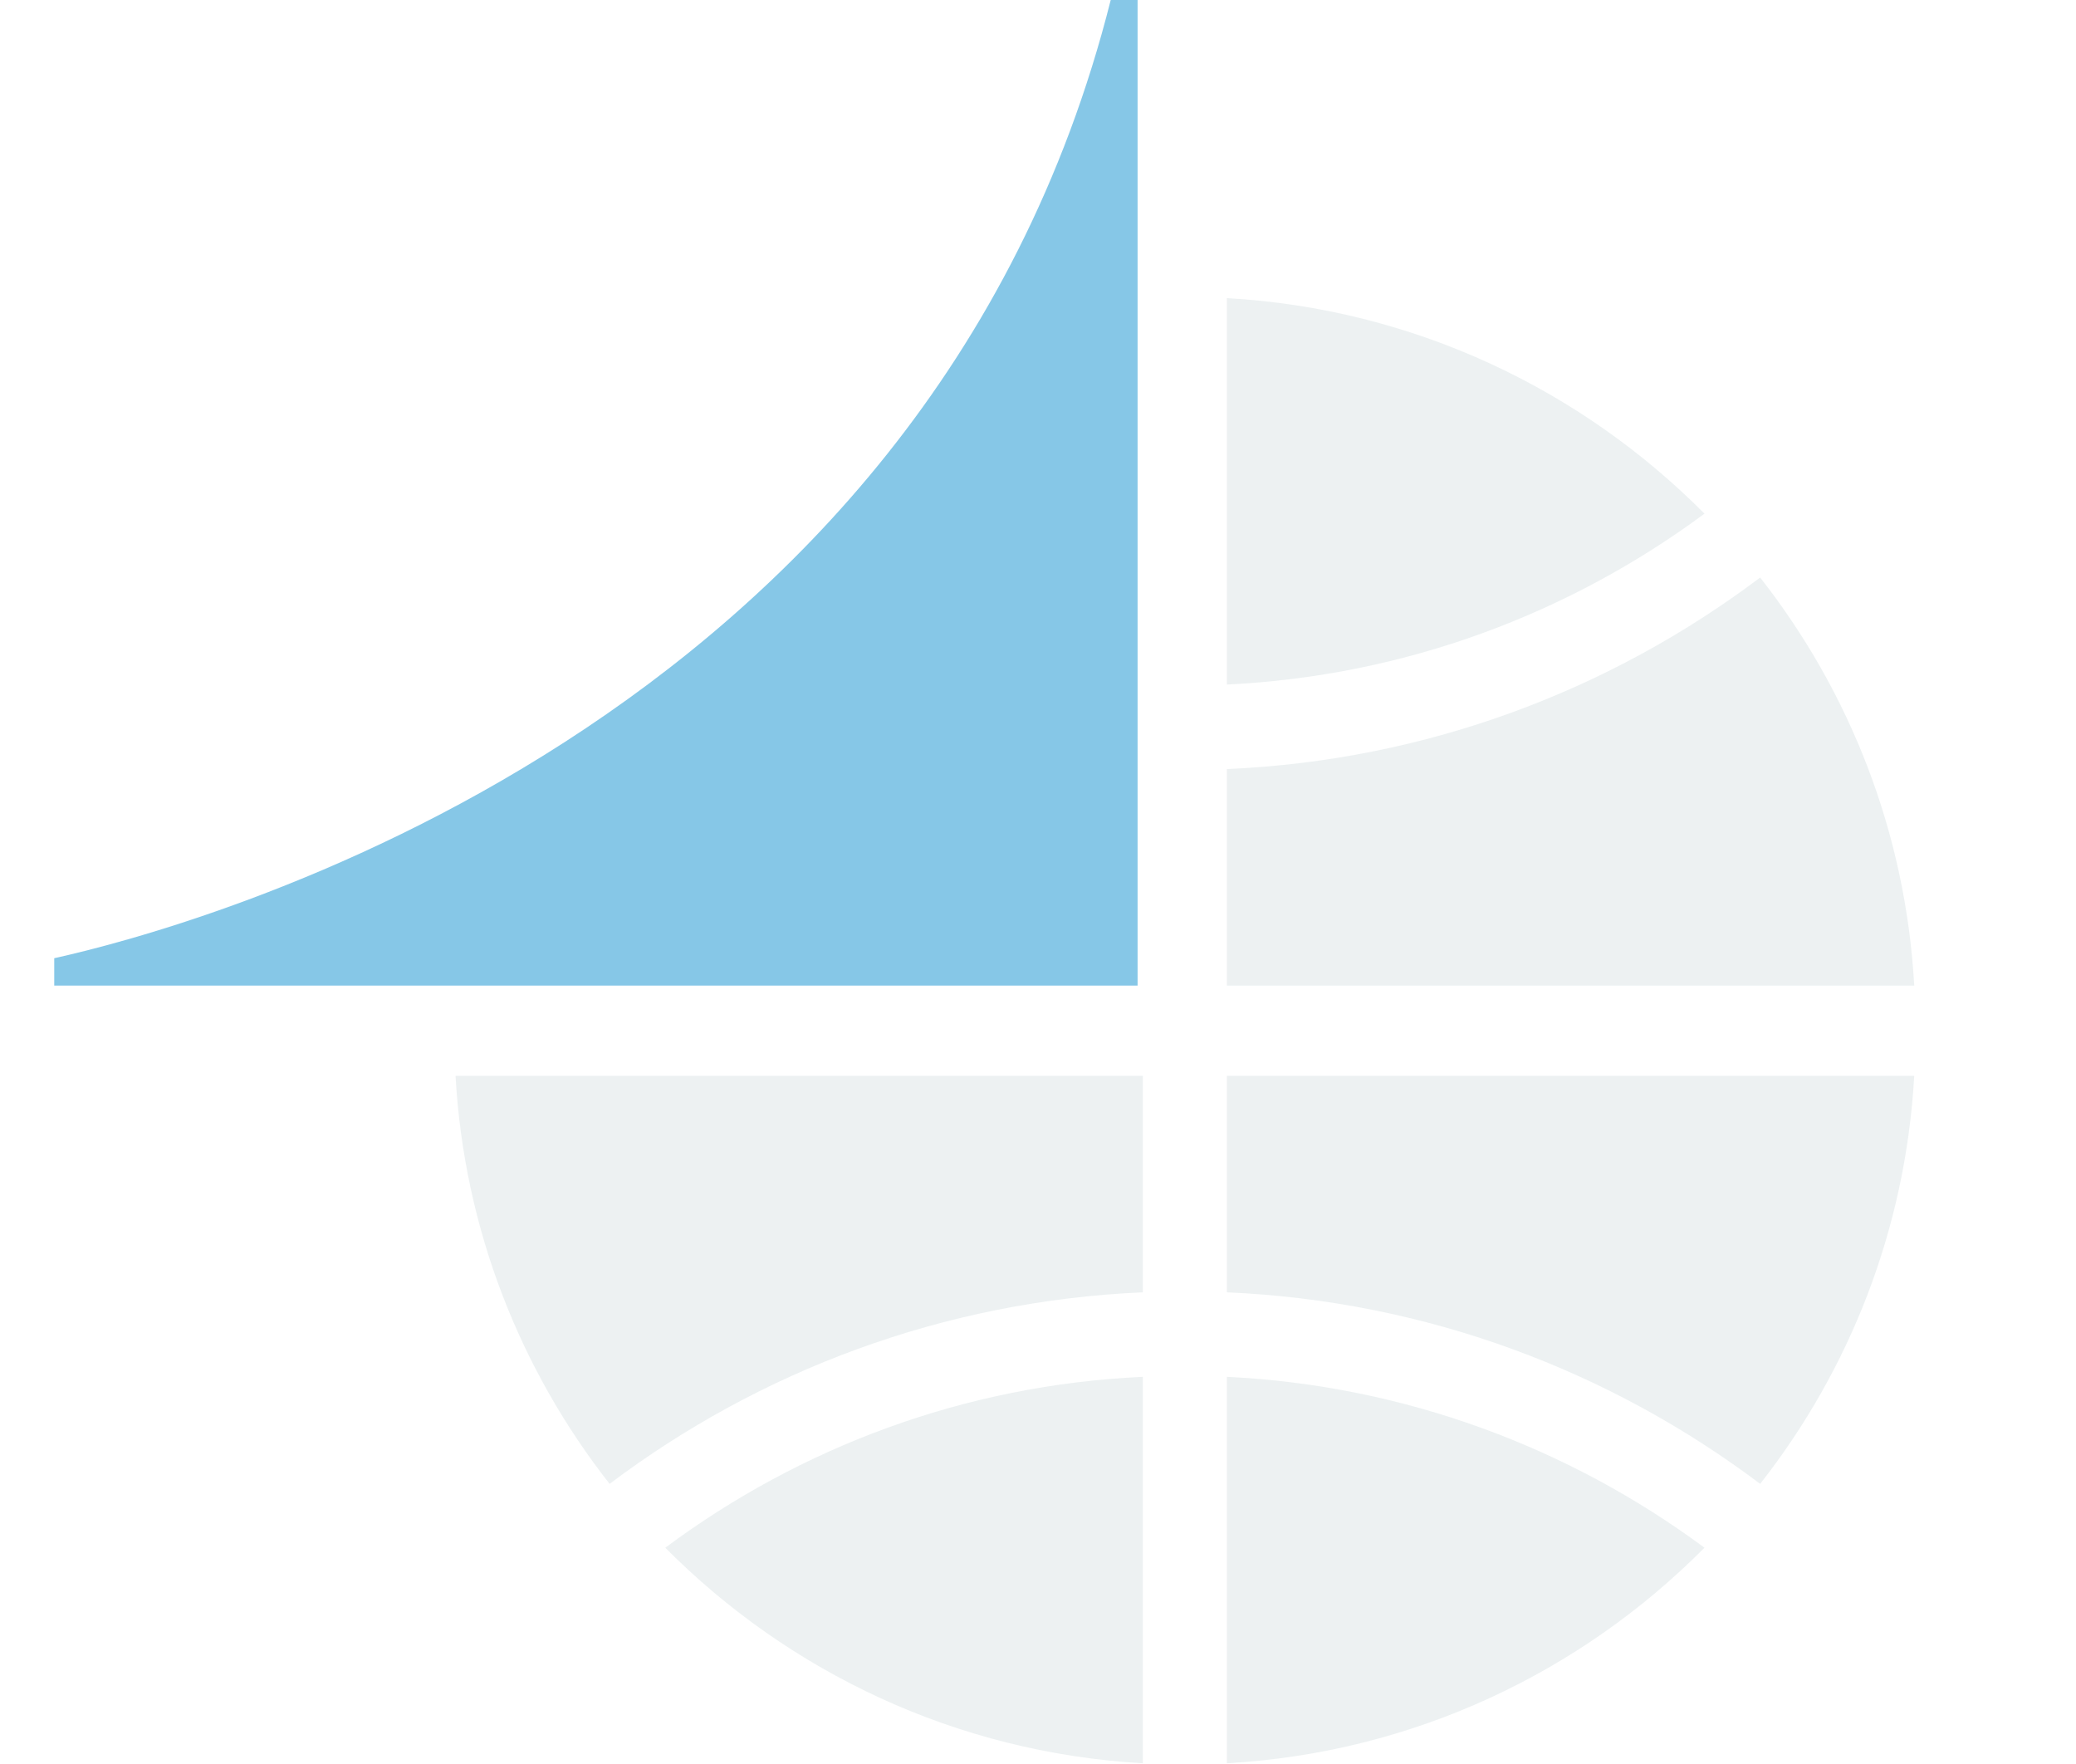
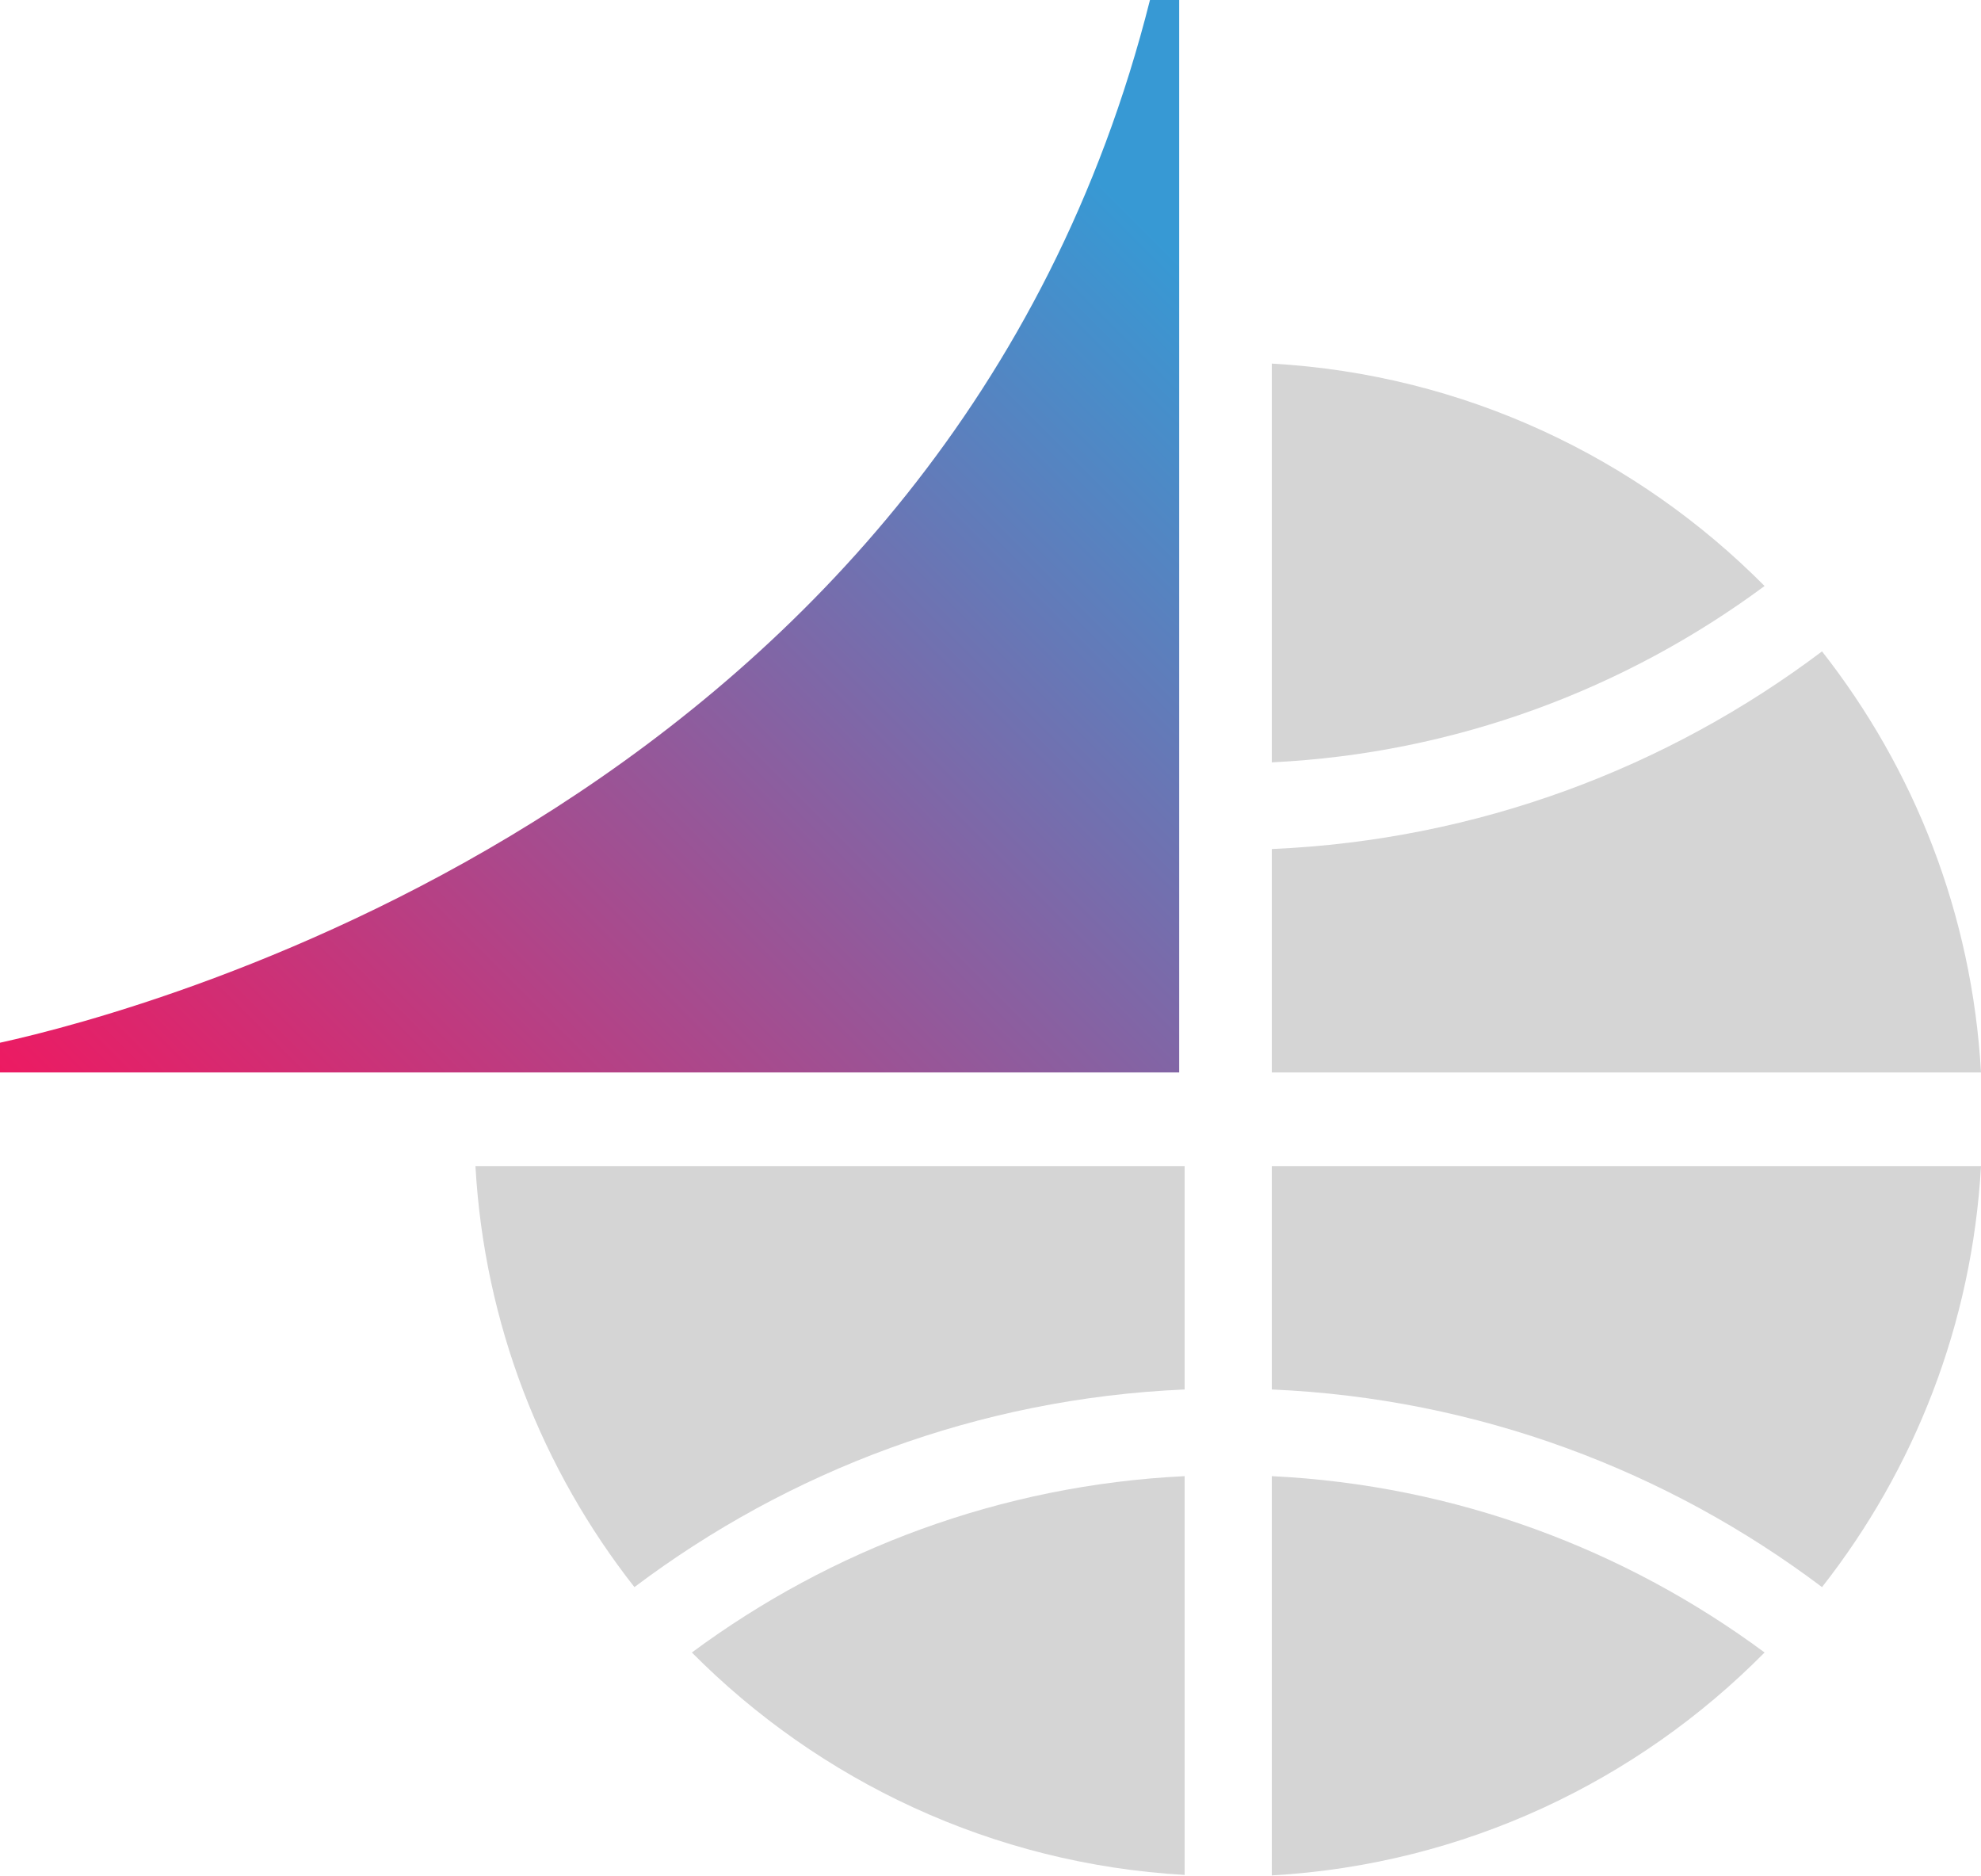
- <svg xmlns="http://www.w3.org/2000/svg" version="1.0" id="Layer_1" x="0px" y="0px" viewBox="0 0 432.5 367.3" enable-background="new 0 0 432.5 367.3" xml:space="preserve">
+ <svg xmlns="http://www.w3.org/2000/svg" version="1.0" id="Layer_1" x="0px" y="0px" viewBox="0 0 400 378.6" enable-background="new 0 0 400 378.6" xml:space="preserve">
+   <linearGradient id="SVGID_1_" gradientUnits="userSpaceOnUse" x1="58.015" y1="274.564" x2="285.333" y2="47.245">
+     <stop offset="0" style="stop-color:#ED1A62" />
+     <stop offset="0.885" style="stop-color:#3799D4" />
+   </linearGradient>
+   <path fill="url(#SVGID_1_)" d="M232.2,0C191.7,160.8,30.1,203.9,0,210.5v6h238.1V0H232.2z" />
  <g>
    <g>
      <g opacity="0.25">
-         <path fill="#B6C9CC" d="M255.6,367.3v-80.5c37.1,1.8,71.4,14.8,99.5,35.6C329.4,348.3,294.5,365.1,255.6,367.3z" />
-         <path fill="#B6C9CC" d="M255.6,142.6l0-80.5c38.9,2.2,73.8,19,99.5,44.9C327,127.8,292.8,140.8,255.6,142.6z" />
-         <path fill="#B6C9CC" d="M238.1,286.8v80.5c-38.8-2.2-73.8-19-99.5-44.9C166.7,301.5,200.9,288.5,238.1,286.8z" />
-         <path fill="#B6C9CC" d="M238.1,224.1v45.1c-41.6,1.8-79.9,16.4-111.1,39.9c-18.6-23.7-30.3-53-32.1-85L238.1,224.1z" />
-         <path fill="#B6C9CC" d="M255.6,269.2v-45.1h143.2c-1.8,32-13.5,61.3-32.1,85C335.5,285.6,297.2,271,255.6,269.2z" />
-         <path fill="#B6C9CC" d="M255.6,205.3l0-45.1c41.6-1.8,79.9-16.4,111.1-39.9c18.6,23.7,30.3,53,32.1,85H255.6z" />
+         <path fill="#565659" d="M256.8,378.6V298c37.1,1.8,71.4,14.8,99.5,35.6C330.6,359.6,295.6,376.4,256.8,378.6z" />
+         <path fill="#565659" d="M256.8,153.9l0-80.5c38.9,2.2,73.8,19,99.5,44.9C328.2,139.1,293.9,152.1,256.8,153.9z" />
+         <path fill="#565659" d="M239.2,298v80.5c-38.8-2.2-73.8-19-99.5-44.9C167.8,312.8,202.1,299.8,239.2,298z" />
+         <path fill="#565659" d="M239.2,235.4v45.1c-41.6,1.8-79.9,16.4-111.1,39.9c-18.6-23.7-30.3-53-32.1-85L239.2,235.4z" />
+         <path fill="#565659" d="M256.8,280.5v-45.1H400c-1.8,32-13.5,61.3-32.1,85C336.7,296.9,298.4,282.3,256.8,280.5z" />
+         <path fill="#565659" d="M256.8,216.5l0-45.1c41.6-1.8,79.9-16.4,111.1-39.9c18.6,23.7,30.3,53,32.1,85H256.8z" />
      </g>
    </g>
  </g>
-   <path opacity="0.5" fill="#0E90D0" d="M231.4,0C193,152.4,39.8,193.3,11.3,199.6v5.7H237V0H231.4z" />
-   <line fill="none" x1="0" y1="314.9" x2="432.5" y2="314.9" />
</svg>
